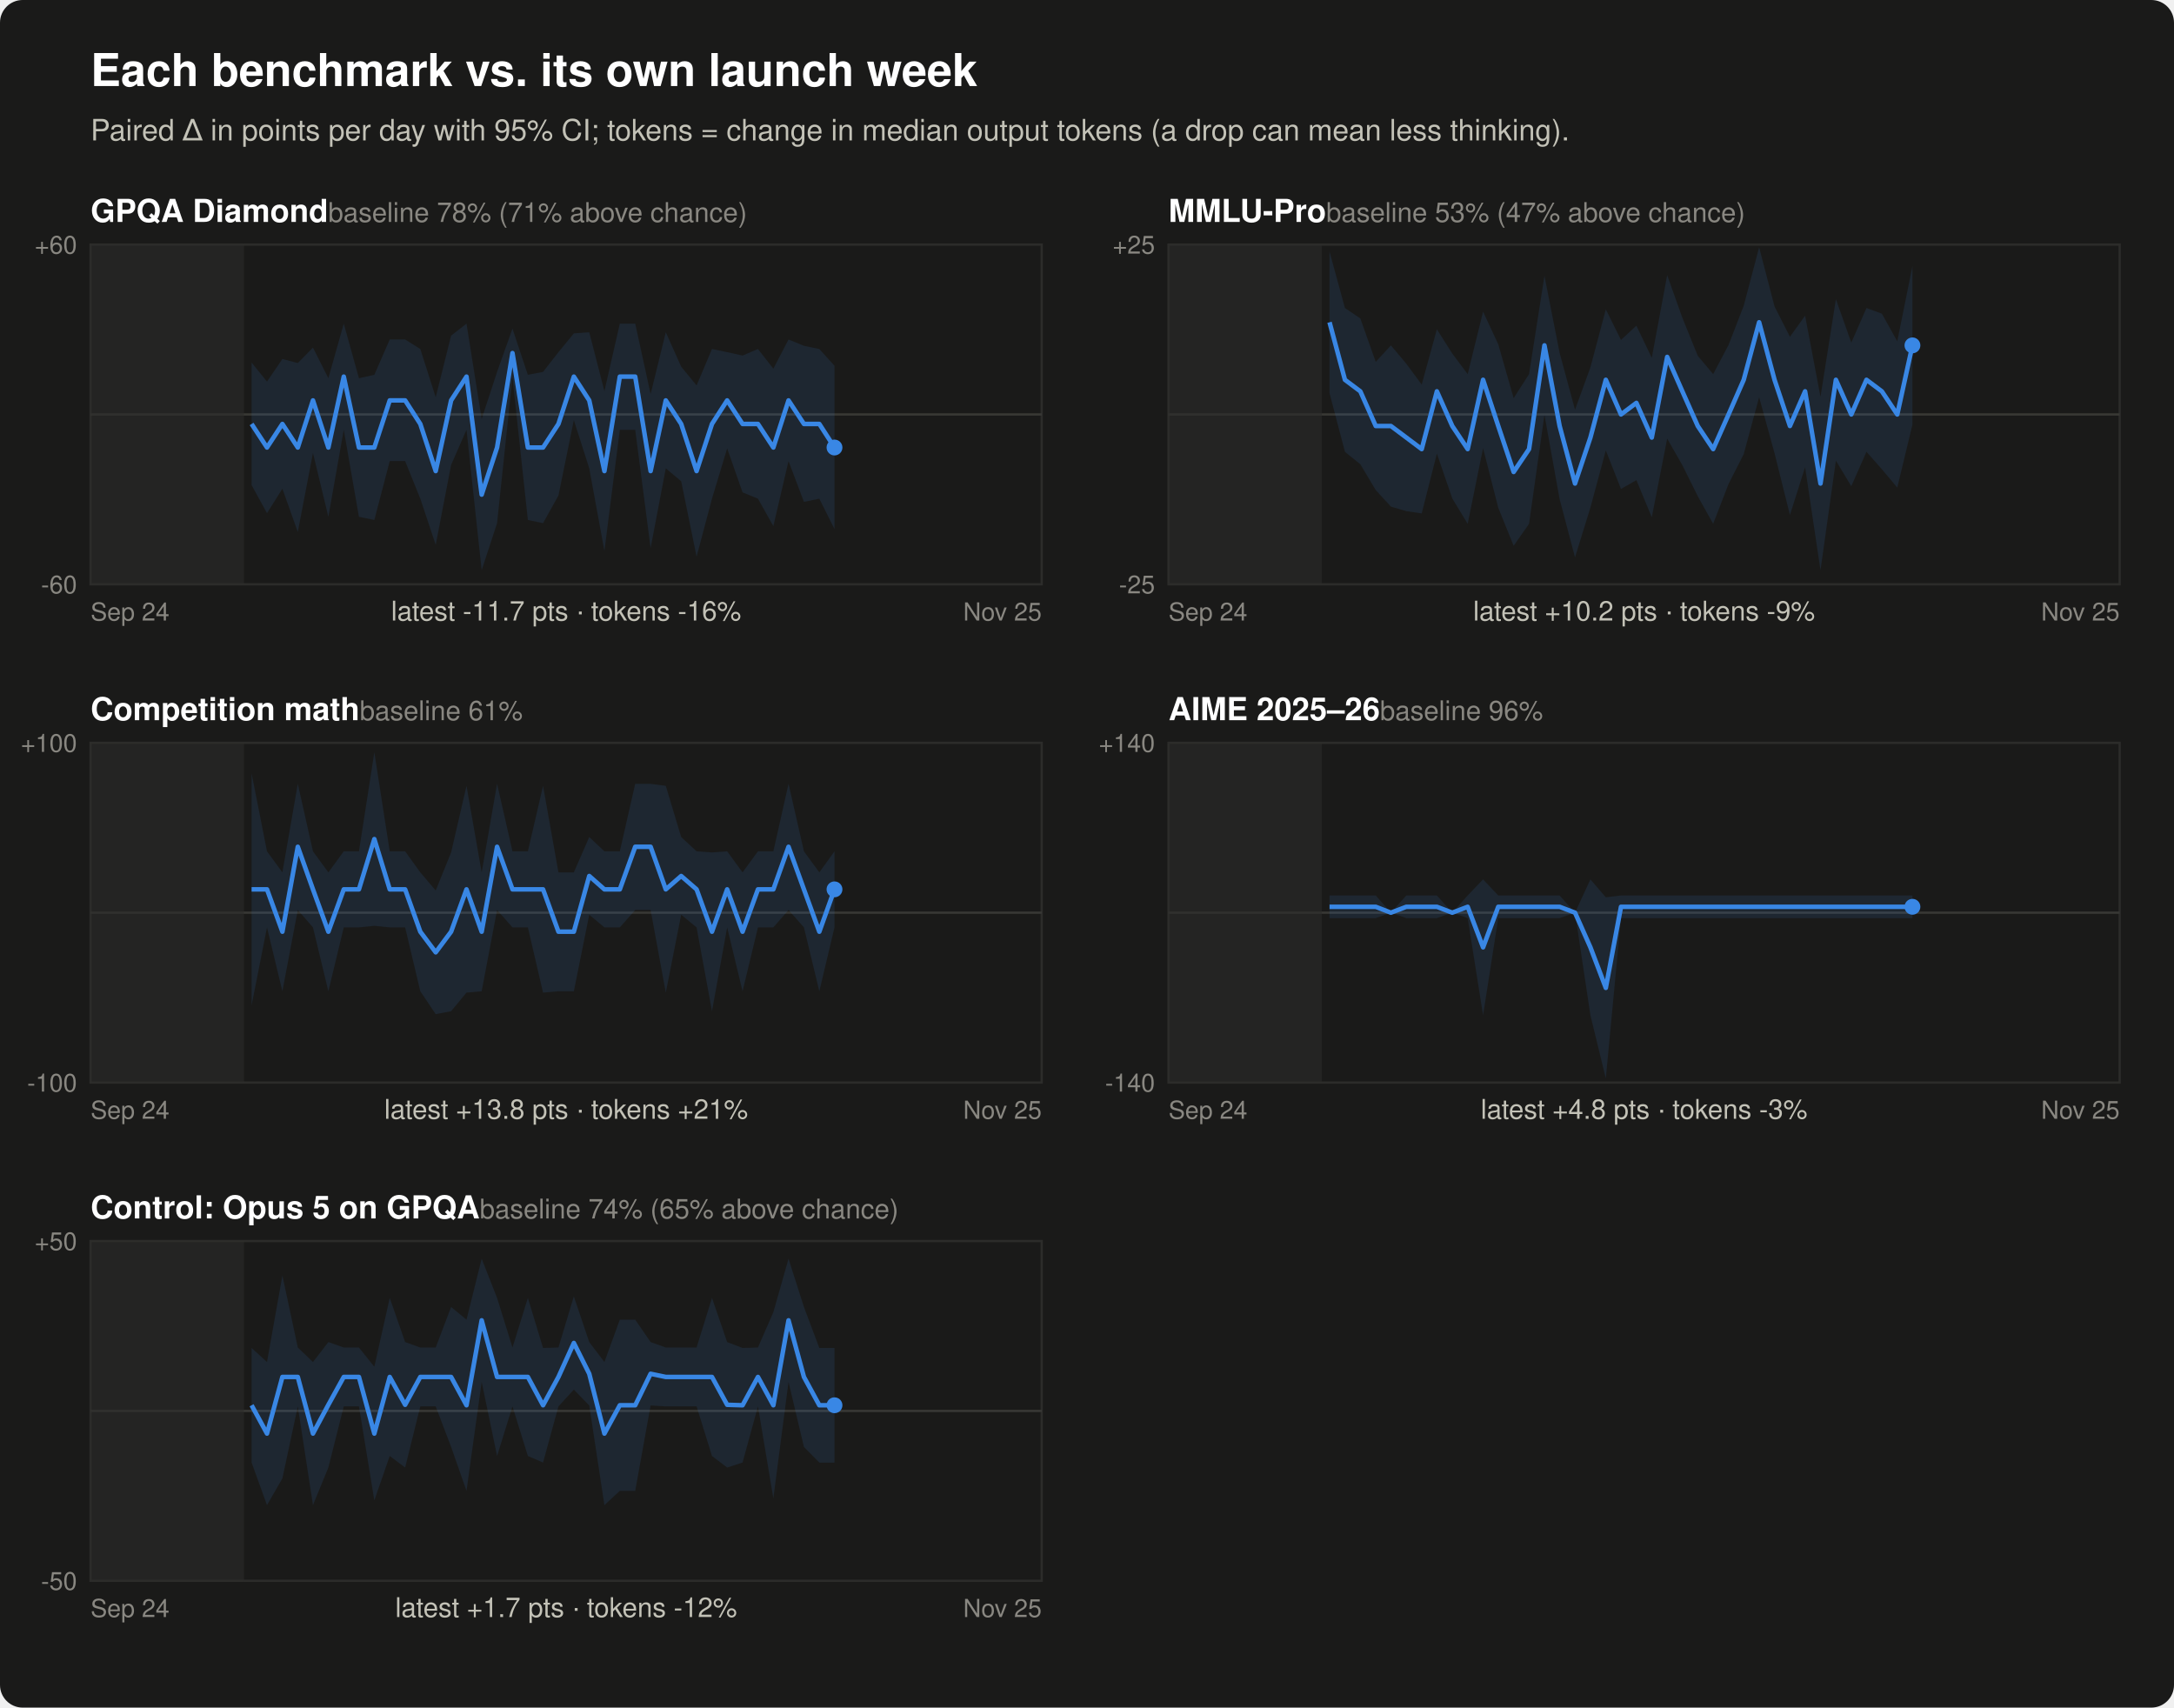
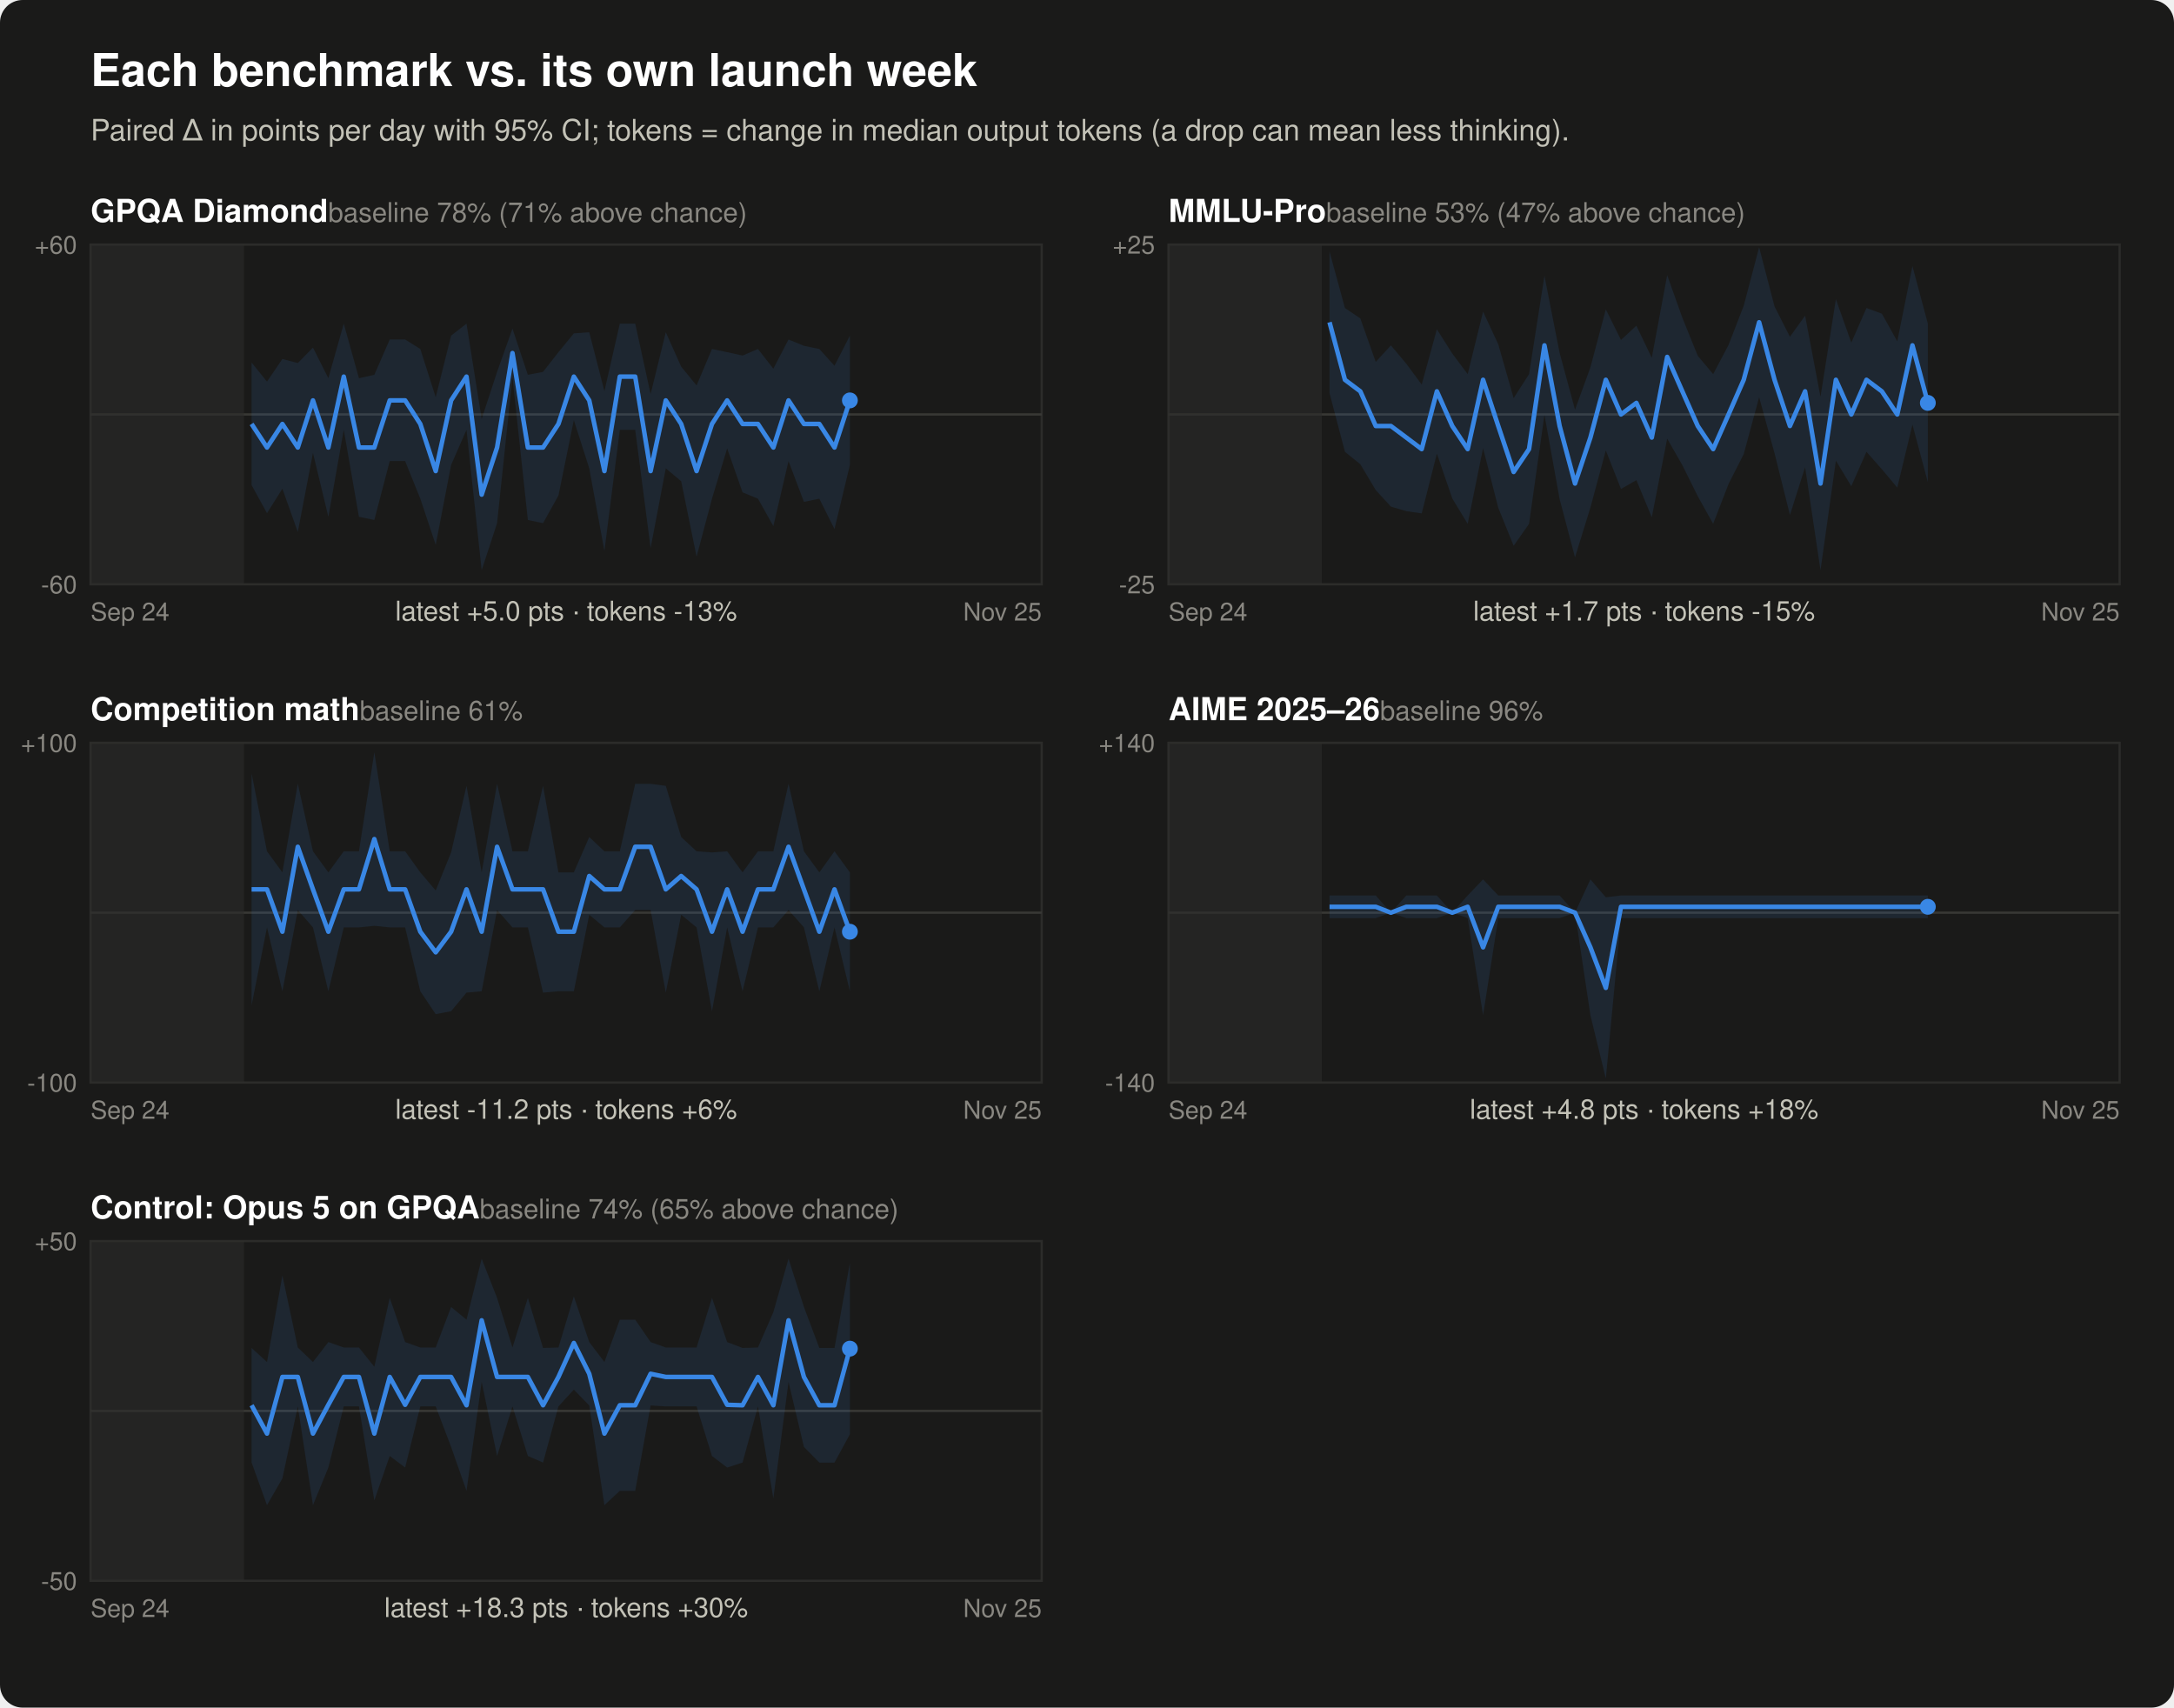
<svg xmlns="http://www.w3.org/2000/svg" width="960" height="754" viewBox="0 0 960 754" font-family="-apple-system, Segoe UI, Helvetica, Arial, sans-serif" role="img" aria-labelledby="ft fd">
  <rect width="960" height="754" rx="10" fill="#1a1a19" />
  <text x="40" y="38" fill="#ffffff" font-size="20" font-weight="600">Each benchmark vs. its own launch week</text>
  <text x="40" y="62" fill="#c3c2b7" font-size="13">Paired Δ in points per day with 95% CI; tokens = change in median output tokens (a drop can mean less thinking).</text>
  <text x="40" y="98" fill="#ffffff" font-size="14" font-weight="600">GPQA Diamond<tspan fill="#898781" font-weight="400" font-size="12">  baseline 78% (71% above chance)</tspan>
  </text>
  <rect x="40" y="108" width="420" height="150" fill="none" stroke="#2c2c2a" />
  <line x1="40" y1="183.0" x2="460" y2="183.0" stroke="#383835" />
  <text x="34" y="262.0" text-anchor="end" fill="#898781" font-size="11">-60</text>
  <text x="34" y="112.0" text-anchor="end" fill="#898781" font-size="11">+60</text>
  <rect x="40.0" y="108" width="67.7" height="150" fill="#2c2c2a" opacity="0.6" />
  <text x="40" y="274" fill="#898781" font-size="11">Sep 24</text>
  <text x="460" y="274" text-anchor="end" fill="#898781" font-size="11">Nov 25</text>
-   <path d="M111.1,160.1 L117.9,168.5 L124.7,158.5 L131.5,160.3 L138.2,153.5 L145.0,167.0 L151.8,142.9 L158.5,167.0 L165.3,165.5 L172.1,149.9 L178.9,149.9 L185.6,154.1 L192.4,175.4 L199.2,148.2 L206.0,142.9 L212.7,185.0 L219.5,164.2 L226.3,145.1 L233.1,165.5 L239.8,164.2 L246.6,155.5 L253.4,147.2 L260.2,146.7 L266.9,172.7 L273.7,142.9 L280.5,142.9 L287.3,174.0 L294.0,146.7 L300.8,161.9 L307.6,170.2 L314.4,154.1 L321.1,155.5 L327.9,157.0 L334.7,154.1 L341.5,162.8 L348.2,149.9 L355.0,152.7 L361.8,154.1 L368.5,161.5 L368.5,233.6 L361.8,220.2 L355.0,221.6 L348.2,203.6 L341.5,232.3 L334.7,220.2 L327.9,217.4 L321.1,198.0 L314.4,220.2 L307.6,245.8 L300.8,212.5 L294.0,206.8 L287.3,242.0 L280.5,189.8 L273.7,189.8 L266.9,243.3 L260.2,206.8 L253.4,185.5 L246.6,218.8 L239.8,231.0 L233.1,229.6 L226.3,166.7 L219.5,231.0 L212.7,251.8 L206.0,189.8 L199.2,205.3 L192.4,240.6 L185.6,220.2 L178.9,203.6 L172.1,203.6 L165.3,229.6 L158.5,228.2 L151.8,189.8 L145.0,228.2 L138.2,200.0 L131.5,234.9 L124.7,215.8 L117.9,226.6 L111.1,214.2 Z" fill="#3987e5" opacity="0.12" />
-   <path d="M111.1,187.2 L117.9,197.6 L124.7,187.2 L131.5,197.6 L138.2,176.8 L145.0,197.6 L151.8,166.3 L158.5,197.6 L165.3,197.6 L172.1,176.8 L178.9,176.8 L185.6,187.2 L192.4,208.0 L199.2,176.8 L206.0,166.3 L212.7,218.4 L219.5,197.6 L226.3,155.9 L233.1,197.6 L239.8,197.6 L246.6,187.2 L253.4,166.3 L260.2,176.8 L266.9,208.0 L273.7,166.3 L280.5,166.3 L287.3,208.0 L294.0,176.8 L300.8,187.2 L307.6,208.0 L314.4,187.2 L321.1,176.8 L327.9,187.2 L334.7,187.2 L341.5,197.6 L348.2,176.8 L355.0,187.2 L361.8,187.2 L368.5,197.6" fill="none" stroke="#3987e5" stroke-width="2" stroke-linejoin="round" />
-   <circle cx="368.5" cy="197.6" r="3.5" fill="#3987e5" />
-   <text x="250.0" y="274" text-anchor="middle" fill="#c3c2b7" font-size="12">latest -11.7 pts · tokens -16%</text>
+   <path d="M111.1,160.1 L117.9,168.5 L124.7,158.5 L131.5,160.3 L138.2,153.5 L145.0,167.0 L151.8,142.9 L158.5,167.0 L165.3,165.5 L172.1,149.9 L178.9,149.9 L185.6,154.1 L192.4,175.4 L199.2,148.2 L206.0,142.9 L212.7,185.0 L219.5,164.2 L226.3,145.1 L233.1,165.5 L239.8,164.2 L246.6,155.5 L253.4,147.2 L260.2,146.7 L266.9,172.7 L273.7,142.9 L280.5,142.9 L287.3,174.0 L294.0,146.7 L300.8,161.9 L307.6,170.2 L314.4,154.1 L321.1,155.5 L327.9,157.0 L334.7,154.1 L341.5,162.8 L348.2,149.9 L355.0,152.7 L361.8,154.1 L368.5,161.5 L375.3,148.2 L375.3,205.3 L368.5,233.6 L361.8,220.2 L355.0,221.6 L348.2,203.6 L341.5,232.3 L334.7,220.2 L327.9,217.4 L321.1,198.0 L314.4,220.2 L307.6,245.8 L300.8,212.5 L294.0,206.8 L287.3,242.0 L280.5,189.8 L273.7,189.8 L266.9,243.3 L260.2,206.8 L253.4,185.5 L246.6,218.8 L239.8,231.0 L233.1,229.6 L226.3,166.7 L219.5,231.0 L212.7,251.8 L206.0,189.8 L199.2,205.3 L192.4,240.6 L185.6,220.2 L178.9,203.6 L172.1,203.6 L165.3,229.6 L158.5,228.2 L151.8,189.8 L145.0,228.2 L138.2,200.0 L131.5,234.9 L124.7,215.8 L117.9,226.6 L111.1,214.2 Z" fill="#3987e5" opacity="0.12" />
+   <path d="M111.1,187.2 L117.9,197.6 L124.7,187.2 L131.5,197.6 L138.2,176.8 L145.0,197.6 L151.8,166.3 L158.5,197.6 L165.3,197.6 L172.1,176.8 L178.9,176.8 L185.6,187.2 L192.4,208.0 L199.2,176.8 L206.0,166.3 L212.7,218.4 L219.5,197.6 L226.3,155.9 L233.1,197.6 L239.8,197.6 L246.6,187.2 L253.4,166.3 L260.2,176.8 L266.9,208.0 L273.7,166.3 L280.5,166.3 L287.3,208.0 L294.0,176.8 L300.8,187.2 L307.6,208.0 L314.4,187.2 L321.1,176.8 L327.9,187.2 L334.7,187.2 L341.5,197.6 L348.2,176.8 L355.0,187.2 L361.8,187.2 L368.5,197.6 L375.3,176.8" fill="none" stroke="#3987e5" stroke-width="2" stroke-linejoin="round" />
+   <circle cx="375.3" cy="176.8" r="3.5" fill="#3987e5" />
+   <text x="250.0" y="274" text-anchor="middle" fill="#c3c2b7" font-size="12">latest +5.0 pts · tokens -13%</text>
  <text x="516" y="98" fill="#ffffff" font-size="14" font-weight="600">MMLU-Pro<tspan fill="#898781" font-weight="400" font-size="12">  baseline 53% (47% above chance)</tspan>
  </text>
  <rect x="516" y="108" width="420" height="150" fill="none" stroke="#2c2c2a" />
  <line x1="516" y1="183.0" x2="936" y2="183.0" stroke="#383835" />
  <text x="510" y="262.0" text-anchor="end" fill="#898781" font-size="11">-25</text>
  <text x="510" y="112.0" text-anchor="end" fill="#898781" font-size="11">+25</text>
  <rect x="516.0" y="108" width="67.7" height="150" fill="#2c2c2a" opacity="0.6" />
  <text x="516" y="274" fill="#898781" font-size="11">Sep 24</text>
  <text x="936" y="274" text-anchor="end" fill="#898781" font-size="11">Nov 25</text>
-   <path d="M587.1,111.1 L593.9,136.0 L600.7,140.6 L607.5,159.8 L614.2,152.5 L621.0,160.6 L627.8,169.8 L634.5,145.4 L641.3,156.1 L648.1,165.2 L654.9,137.6 L661.6,152.0 L668.4,175.8 L675.2,165.2 L682.0,121.8 L688.7,155.8 L695.5,180.9 L702.3,162.2 L709.1,136.6 L715.8,150.1 L722.6,143.8 L729.4,158.0 L736.2,121.5 L742.9,140.3 L749.7,157.1 L756.5,165.2 L763.3,152.3 L770.0,135.0 L776.8,109.2 L783.6,135.3 L790.4,148.7 L797.1,139.4 L803.9,175.2 L810.7,132.1 L817.5,151.3 L824.2,136.0 L831.0,138.5 L837.8,150.7 L844.5,117.5 L844.5,187.5 L837.8,215.3 L831.0,207.2 L824.2,199.5 L817.5,214.7 L810.7,203.4 L803.9,251.8 L797.1,206.3 L790.4,227.4 L783.6,200.1 L776.8,175.4 L770.0,200.5 L763.3,213.7 L756.5,231.3 L749.7,219.1 L742.9,205.4 L736.2,193.7 L729.4,228.4 L722.6,212.0 L715.8,215.9 L709.1,198.9 L702.3,224.1 L695.5,246.1 L688.7,220.4 L682.0,183.2 L675.2,231.3 L668.4,241.0 L661.6,224.2 L654.9,197.9 L648.1,231.3 L641.3,220.1 L634.5,200.3 L627.8,226.7 L621.0,225.7 L614.2,223.7 L607.5,216.4 L600.7,205.0 L593.9,199.5 L587.1,173.6 Z" fill="#3987e5" opacity="0.12" />
-   <path d="M587.1,142.3 L593.9,167.7 L600.7,172.8 L607.5,188.1 L614.2,188.1 L621.0,193.2 L627.8,198.3 L634.5,172.8 L641.3,188.1 L648.1,198.3 L654.9,167.7 L661.6,188.1 L668.4,208.4 L675.2,198.3 L682.0,152.5 L688.7,188.1 L695.5,213.5 L702.3,193.2 L709.1,167.7 L715.8,183.0 L722.6,177.9 L729.4,193.2 L736.2,157.6 L742.9,172.8 L749.7,188.1 L756.5,198.3 L763.3,183.0 L770.0,167.7 L776.8,142.3 L783.6,167.7 L790.4,188.1 L797.1,172.8 L803.9,213.5 L810.7,167.7 L817.5,183.0 L824.2,167.7 L831.0,172.8 L837.8,183.0 L844.5,152.5" fill="none" stroke="#3987e5" stroke-width="2" stroke-linejoin="round" />
-   <circle cx="844.5" cy="152.5" r="3.5" fill="#3987e5" />
-   <text x="726.0" y="274" text-anchor="middle" fill="#c3c2b7" font-size="12">latest +10.2 pts · tokens -9%</text>
+   <path d="M587.1,111.1 L593.9,136.0 L600.7,140.6 L607.5,159.8 L614.2,152.5 L621.0,160.6 L627.8,169.8 L634.5,145.4 L641.3,156.1 L648.1,165.2 L654.9,137.6 L661.6,152.0 L668.4,175.8 L675.2,165.2 L682.0,121.8 L688.7,155.8 L695.5,180.9 L702.3,162.2 L709.1,136.6 L715.8,150.1 L722.6,143.8 L729.4,158.0 L736.2,121.5 L742.9,140.3 L749.7,157.1 L756.5,165.2 L763.3,152.3 L770.0,135.0 L776.8,109.2 L783.6,135.3 L790.4,148.7 L797.1,139.4 L803.9,175.2 L810.7,132.1 L817.5,151.3 L824.2,136.0 L831.0,138.5 L837.8,150.7 L844.5,117.5 L851.3,142.9 L851.3,212.9 L844.5,187.5 L837.8,215.3 L831.0,207.2 L824.2,199.5 L817.5,214.7 L810.7,203.4 L803.9,251.8 L797.1,206.3 L790.4,227.4 L783.6,200.1 L776.8,175.4 L770.0,200.5 L763.3,213.7 L756.5,231.3 L749.7,219.1 L742.9,205.4 L736.2,193.7 L729.4,228.4 L722.6,212.0 L715.8,215.9 L709.1,198.9 L702.3,224.1 L695.5,246.1 L688.7,220.4 L682.0,183.2 L675.2,231.3 L668.4,241.0 L661.6,224.2 L654.9,197.9 L648.1,231.3 L641.3,220.1 L634.5,200.3 L627.8,226.7 L621.0,225.7 L614.2,223.7 L607.5,216.4 L600.7,205.0 L593.9,199.5 L587.1,173.6 Z" fill="#3987e5" opacity="0.12" />
+   <path d="M587.1,142.3 L593.9,167.7 L600.7,172.8 L607.5,188.1 L614.2,188.1 L621.0,193.2 L627.8,198.3 L634.5,172.8 L641.3,188.1 L648.1,198.3 L654.9,167.7 L661.6,188.1 L668.4,208.4 L675.2,198.3 L682.0,152.5 L688.7,188.1 L695.5,213.5 L702.3,193.2 L709.1,167.7 L715.8,183.0 L722.6,177.9 L729.4,193.2 L736.2,157.6 L742.9,172.8 L749.7,188.1 L756.5,198.3 L763.3,183.0 L770.0,167.7 L776.8,142.3 L783.6,167.7 L790.4,188.1 L797.1,172.8 L803.9,213.5 L810.7,167.7 L817.5,183.0 L824.2,167.7 L831.0,172.8 L837.8,183.0 L844.5,152.5 L851.3,177.9" fill="none" stroke="#3987e5" stroke-width="2" stroke-linejoin="round" />
+   <circle cx="851.3" cy="177.9" r="3.5" fill="#3987e5" />
+   <text x="726.0" y="274" text-anchor="middle" fill="#c3c2b7" font-size="12">latest +1.7 pts · tokens -15%</text>
  <text x="40" y="318" fill="#ffffff" font-size="14" font-weight="600">Competition math<tspan fill="#898781" font-weight="400" font-size="12">  baseline 61%</tspan>
  </text>
  <rect x="40" y="328" width="420" height="150" fill="none" stroke="#2c2c2a" />
  <line x1="40" y1="403.0" x2="460" y2="403.0" stroke="#383835" />
  <text x="34" y="482.0" text-anchor="end" fill="#898781" font-size="11">-100</text>
  <text x="34" y="332.0" text-anchor="end" fill="#898781" font-size="11">+100</text>
  <rect x="40.0" y="328" width="67.7" height="150" fill="#2c2c2a" opacity="0.6" />
  <text x="40" y="494" fill="#898781" font-size="11">Sep 24</text>
  <text x="460" y="494" text-anchor="end" fill="#898781" font-size="11">Nov 25</text>
-   <path d="M111.1,341.5 L117.9,375.9 L124.7,385.2 L131.5,346.1 L138.2,375.9 L145.0,385.2 L151.8,375.9 L158.5,375.9 L165.3,332.2 L172.1,375.9 L178.9,375.9 L185.6,385.2 L192.4,393.2 L199.2,376.4 L206.0,347.0 L212.7,385.2 L219.5,346.1 L226.3,375.9 L233.1,375.9 L239.8,347.0 L246.6,385.2 L253.4,385.2 L260.2,369.6 L266.9,375.9 L273.7,375.9 L280.5,346.1 L287.3,346.1 L294.0,347.0 L300.8,369.6 L307.6,375.9 L314.4,376.4 L321.1,375.9 L327.9,385.2 L334.7,375.9 L341.5,375.9 L348.2,346.1 L355.0,375.9 L361.8,385.2 L368.5,375.9 L368.5,409.5 L361.8,437.7 L355.0,409.5 L348.2,401.8 L341.5,409.5 L334.7,409.5 L327.9,437.7 L321.1,409.5 L314.4,446.5 L307.6,409.5 L300.8,403.9 L294.0,438.3 L287.3,401.8 L280.5,401.8 L273.7,409.5 L266.9,409.5 L260.2,403.9 L253.4,437.7 L246.6,437.7 L239.8,438.3 L233.1,409.5 L226.3,409.5 L219.5,401.8 L212.7,437.7 L206.0,438.3 L199.2,446.5 L192.4,447.8 L185.6,437.7 L178.9,409.5 L172.1,409.5 L165.3,408.8 L158.5,409.5 L151.8,409.5 L145.0,437.7 L138.2,409.5 L131.5,401.8 L124.7,437.7 L117.9,409.5 L111.1,443.9 Z" fill="#3987e5" opacity="0.12" />
-   <path d="M111.1,392.7 L117.9,392.7 L124.7,411.4 L131.5,373.9 L138.2,392.7 L145.0,411.4 L151.8,392.7 L158.5,392.7 L165.3,370.5 L172.1,392.7 L178.9,392.7 L185.6,411.4 L192.4,420.5 L199.2,411.4 L206.0,392.7 L212.7,411.4 L219.5,373.9 L226.3,392.7 L233.1,392.7 L239.8,392.7 L246.6,411.4 L253.4,411.4 L260.2,386.8 L266.9,392.7 L273.7,392.7 L280.5,373.9 L287.3,373.9 L294.0,392.7 L300.8,386.8 L307.6,392.7 L314.4,411.4 L321.1,392.7 L327.9,411.4 L334.7,392.7 L341.5,392.7 L348.2,373.9 L355.0,392.7 L361.8,411.4 L368.5,392.7" fill="none" stroke="#3987e5" stroke-width="2" stroke-linejoin="round" />
-   <circle cx="368.5" cy="392.7" r="3.5" fill="#3987e5" />
-   <text x="250.0" y="494" text-anchor="middle" fill="#c3c2b7" font-size="12">latest +13.8 pts · tokens +21%</text>
+   <path d="M111.1,341.5 L117.9,375.9 L124.7,385.2 L131.5,346.1 L138.2,375.9 L145.0,385.2 L151.8,375.9 L158.5,375.9 L165.3,332.2 L172.1,375.9 L178.9,375.9 L185.6,385.2 L192.4,393.2 L199.2,376.4 L206.0,347.0 L212.7,385.2 L219.5,346.1 L226.3,375.9 L233.1,375.9 L239.8,347.0 L246.6,385.2 L253.4,385.2 L260.2,369.6 L266.9,375.9 L273.7,375.9 L280.5,346.1 L287.3,346.1 L294.0,347.0 L300.8,369.6 L307.6,375.9 L314.4,376.4 L321.1,375.9 L327.9,385.2 L334.7,375.9 L341.5,375.9 L348.2,346.1 L355.0,375.9 L361.8,385.2 L368.5,375.9 L375.3,385.2 L375.3,437.7 L368.5,409.5 L361.8,437.7 L355.0,409.5 L348.2,401.8 L341.5,409.5 L334.7,409.5 L327.9,437.7 L321.1,409.5 L314.4,446.5 L307.6,409.5 L300.8,403.9 L294.0,438.3 L287.3,401.8 L280.5,401.8 L273.7,409.5 L266.9,409.5 L260.2,403.9 L253.4,437.7 L246.6,437.7 L239.8,438.3 L233.1,409.5 L226.3,409.5 L219.5,401.8 L212.7,437.7 L206.0,438.3 L199.2,446.5 L192.4,447.8 L185.6,437.7 L178.9,409.5 L172.1,409.5 L165.3,408.8 L158.5,409.5 L151.8,409.5 L145.0,437.7 L138.2,409.5 L131.5,401.8 L124.7,437.7 L117.9,409.5 L111.1,443.9 Z" fill="#3987e5" opacity="0.12" />
+   <path d="M111.1,392.7 L117.9,392.7 L124.7,411.4 L131.5,373.9 L138.2,392.7 L145.0,411.4 L151.8,392.7 L158.5,392.7 L165.3,370.5 L172.1,392.7 L178.9,392.7 L185.6,411.4 L192.4,420.5 L199.2,411.4 L206.0,392.7 L212.7,411.4 L219.5,373.9 L226.3,392.7 L233.1,392.7 L239.8,392.7 L246.6,411.4 L253.4,411.4 L260.2,386.8 L266.9,392.7 L273.7,392.7 L280.5,373.9 L287.3,373.9 L294.0,392.7 L300.8,386.8 L307.6,392.7 L314.4,411.4 L321.1,392.7 L327.9,411.4 L334.7,392.7 L341.5,392.7 L348.2,373.9 L355.0,392.7 L361.8,411.4 L368.5,392.7 L375.3,411.4" fill="none" stroke="#3987e5" stroke-width="2" stroke-linejoin="round" />
+   <circle cx="375.3" cy="411.4" r="3.5" fill="#3987e5" />
+   <text x="250.0" y="494" text-anchor="middle" fill="#c3c2b7" font-size="12">latest -11.2 pts · tokens +6%</text>
  <text x="516" y="318" fill="#ffffff" font-size="14" font-weight="600">AIME 2025–26<tspan fill="#898781" font-weight="400" font-size="12">  baseline 96%</tspan>
  </text>
  <rect x="516" y="328" width="420" height="150" fill="none" stroke="#2c2c2a" />
  <line x1="516" y1="403.0" x2="936" y2="403.0" stroke="#383835" />
  <text x="510" y="482.0" text-anchor="end" fill="#898781" font-size="11">-140</text>
  <text x="510" y="332.0" text-anchor="end" fill="#898781" font-size="11">+140</text>
  <rect x="516.0" y="328" width="67.7" height="150" fill="#2c2c2a" opacity="0.6" />
  <text x="516" y="494" fill="#898781" font-size="11">Sep 24</text>
  <text x="936" y="494" text-anchor="end" fill="#898781" font-size="11">Nov 25</text>
-   <path d="M587.1,395.4 L593.9,395.4 L600.7,395.4 L607.5,395.4 L614.2,403.0 L621.0,395.4 L627.8,395.4 L634.5,395.4 L641.3,403.0 L648.1,395.4 L654.9,388.3 L661.6,395.4 L668.4,395.4 L675.2,395.4 L682.0,395.4 L688.7,395.4 L695.5,403.0 L702.3,388.3 L709.1,396.2 L715.8,395.4 L722.6,395.4 L729.4,395.4 L736.2,395.4 L742.9,395.4 L749.7,395.4 L756.5,395.4 L763.3,395.4 L770.0,395.4 L776.8,395.4 L783.6,395.4 L790.4,395.4 L797.1,395.4 L803.9,395.4 L810.7,395.4 L817.5,395.4 L824.2,395.4 L831.0,395.4 L837.8,395.4 L844.5,395.4 L844.5,405.4 L837.8,405.4 L831.0,405.4 L824.2,405.4 L817.5,405.4 L810.7,405.4 L803.9,405.4 L797.1,405.4 L790.4,405.4 L783.6,405.4 L776.8,405.4 L770.0,405.4 L763.3,405.4 L756.5,405.4 L749.7,405.4 L742.9,405.4 L736.2,405.4 L729.4,405.4 L722.6,405.4 L715.8,405.4 L709.1,476.2 L702.3,448.3 L695.5,403.0 L688.7,405.4 L682.0,405.4 L675.2,405.4 L668.4,405.4 L661.6,405.4 L654.9,448.3 L648.1,405.4 L641.3,403.0 L634.5,405.4 L627.8,405.4 L621.0,405.4 L614.2,403.0 L607.5,405.4 L600.7,405.4 L593.9,405.4 L587.1,405.4 Z" fill="#3987e5" opacity="0.12" />
-   <path d="M587.1,400.4 L593.9,400.4 L600.7,400.4 L607.5,400.4 L614.2,403.0 L621.0,400.4 L627.8,400.4 L634.5,400.4 L641.3,403.0 L648.1,400.4 L654.9,418.3 L661.6,400.4 L668.4,400.4 L675.2,400.4 L682.0,400.4 L688.7,400.4 L695.5,403.0 L702.3,418.3 L709.1,436.2 L715.8,400.4 L722.6,400.4 L729.4,400.4 L736.2,400.4 L742.9,400.4 L749.7,400.4 L756.5,400.4 L763.3,400.4 L770.0,400.4 L776.8,400.4 L783.6,400.4 L790.4,400.4 L797.1,400.4 L803.9,400.4 L810.7,400.4 L817.5,400.4 L824.2,400.4 L831.0,400.4 L837.8,400.4 L844.5,400.4" fill="none" stroke="#3987e5" stroke-width="2" stroke-linejoin="round" />
-   <circle cx="844.5" cy="400.4" r="3.5" fill="#3987e5" />
-   <text x="726.0" y="494" text-anchor="middle" fill="#c3c2b7" font-size="12">latest +4.8 pts · tokens -3%</text>
+   <path d="M587.1,395.4 L593.9,395.4 L600.7,395.4 L607.5,395.4 L614.2,403.0 L621.0,395.4 L627.8,395.4 L634.5,395.4 L641.3,403.0 L648.1,395.4 L654.9,388.3 L661.6,395.4 L668.4,395.4 L675.2,395.4 L682.0,395.4 L688.7,395.4 L695.5,403.0 L702.3,388.3 L709.1,396.2 L715.8,395.4 L722.6,395.4 L729.4,395.4 L736.2,395.4 L742.9,395.4 L749.7,395.4 L756.5,395.4 L763.3,395.4 L770.0,395.4 L776.8,395.4 L783.6,395.4 L790.4,395.4 L797.1,395.4 L803.9,395.4 L810.7,395.4 L817.5,395.4 L824.2,395.4 L831.0,395.4 L837.8,395.4 L844.5,395.4 L851.3,395.4 L851.3,405.4 L844.5,405.4 L837.8,405.4 L831.0,405.4 L824.2,405.4 L817.5,405.4 L810.7,405.4 L803.9,405.4 L797.1,405.4 L790.4,405.4 L783.6,405.4 L776.8,405.4 L770.0,405.4 L763.3,405.4 L756.5,405.4 L749.7,405.4 L742.9,405.4 L736.2,405.4 L729.4,405.4 L722.6,405.4 L715.8,405.4 L709.1,476.2 L702.3,448.3 L695.5,403.0 L688.7,405.4 L682.0,405.4 L675.2,405.4 L668.4,405.4 L661.6,405.4 L654.9,448.3 L648.1,405.4 L641.3,403.0 L634.5,405.4 L627.8,405.4 L621.0,405.4 L614.2,403.0 L607.5,405.4 L600.7,405.4 L593.9,405.4 L587.1,405.4 Z" fill="#3987e5" opacity="0.12" />
+   <path d="M587.1,400.4 L593.9,400.4 L600.7,400.4 L607.5,400.4 L614.2,403.0 L621.0,400.4 L627.8,400.4 L634.5,400.4 L641.3,403.0 L648.1,400.4 L654.9,418.3 L661.6,400.4 L668.4,400.4 L675.2,400.4 L682.0,400.4 L688.7,400.4 L695.5,403.0 L702.3,418.3 L709.1,436.2 L715.8,400.4 L722.6,400.4 L729.4,400.4 L736.2,400.4 L742.9,400.4 L749.7,400.4 L756.5,400.4 L763.3,400.4 L770.0,400.4 L776.8,400.4 L783.6,400.4 L790.4,400.4 L797.1,400.4 L803.9,400.4 L810.7,400.4 L817.5,400.4 L824.2,400.4 L831.0,400.4 L837.8,400.4 L844.5,400.4 L851.3,400.4" fill="none" stroke="#3987e5" stroke-width="2" stroke-linejoin="round" />
+   <circle cx="851.3" cy="400.4" r="3.5" fill="#3987e5" />
+   <text x="726.0" y="494" text-anchor="middle" fill="#c3c2b7" font-size="12">latest +4.8 pts · tokens +18%</text>
  <text x="40" y="538" fill="#ffffff" font-size="14" font-weight="600">Control: Opus 5 on GPQA<tspan fill="#898781" font-weight="400" font-size="12">  baseline 74% (65% above chance)</tspan>
  </text>
  <rect x="40" y="548" width="420" height="150" fill="none" stroke="#2c2c2a" />
  <line x1="40" y1="623.0" x2="460" y2="623.0" stroke="#383835" />
  <text x="34" y="702.0" text-anchor="end" fill="#898781" font-size="11">-50</text>
  <text x="34" y="552.0" text-anchor="end" fill="#898781" font-size="11">+50</text>
  <rect x="40.0" y="548" width="67.7" height="150" fill="#2c2c2a" opacity="0.6" />
  <text x="40" y="714" fill="#898781" font-size="11">Sep 24</text>
  <text x="460" y="714" text-anchor="end" fill="#898781" font-size="11">Nov 25</text>
-   <path d="M111.1,595.2 L117.9,601.4 L124.7,563.2 L131.5,595.0 L138.2,601.4 L145.0,592.6 L151.8,595.0 L158.5,595.0 L165.3,603.5 L172.1,573.1 L178.9,592.6 L185.6,595.0 L192.4,595.0 L199.2,577.1 L206.0,582.7 L212.7,555.8 L219.5,573.1 L226.3,595.0 L233.1,573.1 L239.8,595.2 L246.6,595.0 L253.4,572.4 L260.2,592.6 L266.9,601.4 L273.7,582.7 L280.5,582.7 L287.3,592.6 L294.0,595.0 L300.8,595.0 L307.6,595.0 L314.4,573.1 L321.1,592.6 L327.9,595.2 L334.7,595.0 L341.5,579.4 L348.2,555.8 L355.0,577.1 L361.8,595.2 L368.5,595.2 L368.5,645.8 L361.8,645.8 L355.0,638.9 L348.2,610.2 L341.5,661.6 L334.7,621.0 L327.9,645.8 L321.1,648.0 L314.4,642.9 L307.6,621.0 L300.8,621.0 L294.0,621.0 L287.3,620.6 L280.5,658.3 L273.7,658.3 L266.9,664.6 L260.2,620.6 L253.4,613.6 L246.6,621.0 L239.8,645.8 L233.1,642.9 L226.3,621.0 L219.5,642.9 L212.7,610.2 L206.0,658.3 L199.2,638.9 L192.4,621.0 L185.6,621.0 L178.9,648.0 L172.1,642.9 L165.3,662.5 L158.5,621.0 L151.8,621.0 L145.0,648.0 L138.2,664.6 L131.5,621.0 L124.7,652.8 L117.9,664.6 L111.1,645.8 Z" fill="#3987e5" opacity="0.12" />
-   <path d="M111.1,620.5 L117.9,633.0 L124.7,608.0 L131.5,608.0 L138.2,633.0 L145.0,620.3 L151.8,608.0 L158.5,608.0 L165.3,633.0 L172.1,608.0 L178.9,620.3 L185.6,608.0 L192.4,608.0 L199.2,608.0 L206.0,620.5 L212.7,583.0 L219.5,608.0 L226.3,608.0 L233.1,608.0 L239.8,620.5 L246.6,608.0 L253.4,593.0 L260.2,606.6 L266.9,633.0 L273.7,620.5 L280.5,620.5 L287.3,606.6 L294.0,608.0 L300.8,608.0 L307.6,608.0 L314.4,608.0 L321.1,620.3 L327.9,620.5 L334.7,608.0 L341.5,620.5 L348.2,583.0 L355.0,608.0 L361.8,620.5 L368.5,620.5" fill="none" stroke="#3987e5" stroke-width="2" stroke-linejoin="round" />
-   <circle cx="368.5" cy="620.5" r="3.5" fill="#3987e5" />
-   <text x="250.0" y="714" text-anchor="middle" fill="#c3c2b7" font-size="12">latest +1.7 pts · tokens -12%</text>
+   <path d="M111.1,595.2 L117.9,601.4 L124.7,563.2 L131.5,595.0 L138.2,601.4 L145.0,592.6 L151.8,595.0 L158.5,595.0 L165.3,603.5 L172.1,573.1 L178.9,592.6 L185.6,595.0 L192.4,595.0 L199.2,577.1 L206.0,582.7 L212.7,555.8 L219.5,573.1 L226.3,595.0 L233.1,573.1 L239.8,595.2 L246.6,595.0 L253.4,572.4 L260.2,592.6 L266.9,601.4 L273.7,582.7 L280.5,582.7 L287.3,592.6 L294.0,595.0 L300.8,595.0 L307.6,595.0 L314.4,573.1 L321.1,592.6 L327.9,595.2 L334.7,595.0 L341.5,579.4 L348.2,555.8 L355.0,577.1 L361.8,595.2 L368.5,595.2 L375.3,557.7 L375.3,633.3 L368.5,645.8 L361.8,645.8 L355.0,638.9 L348.2,610.2 L341.5,661.6 L334.7,621.0 L327.9,645.8 L321.1,648.0 L314.4,642.9 L307.6,621.0 L300.8,621.0 L294.0,621.0 L287.3,620.6 L280.5,658.3 L273.7,658.3 L266.9,664.6 L260.2,620.6 L253.4,613.6 L246.6,621.0 L239.8,645.8 L233.1,642.9 L226.3,621.0 L219.5,642.9 L212.7,610.2 L206.0,658.3 L199.2,638.9 L192.4,621.0 L185.6,621.0 L178.9,648.0 L172.1,642.9 L165.3,662.5 L158.5,621.0 L151.8,621.0 L145.0,648.0 L138.2,664.6 L131.5,621.0 L124.7,652.8 L117.9,664.6 L111.1,645.8 Z" fill="#3987e5" opacity="0.12" />
+   <path d="M111.1,620.5 L117.9,633.0 L124.7,608.0 L131.5,608.0 L138.2,633.0 L145.0,620.3 L151.8,608.0 L158.5,608.0 L165.3,633.0 L172.1,608.0 L178.9,620.3 L185.6,608.0 L192.4,608.0 L199.2,608.0 L206.0,620.5 L212.7,583.0 L219.5,608.0 L226.3,608.0 L233.1,608.0 L239.8,620.5 L246.6,608.0 L253.4,593.0 L260.2,606.6 L266.9,633.0 L273.7,620.5 L280.5,620.5 L287.3,606.6 L294.0,608.0 L300.8,608.0 L307.6,608.0 L314.4,608.0 L321.1,620.3 L327.9,620.5 L334.7,608.0 L341.5,620.5 L348.2,583.0 L355.0,608.0 L361.8,620.5 L368.5,620.5 L375.3,595.5" fill="none" stroke="#3987e5" stroke-width="2" stroke-linejoin="round" />
+   <circle cx="375.3" cy="595.5" r="3.5" fill="#3987e5" />
+   <text x="250.0" y="714" text-anchor="middle" fill="#c3c2b7" font-size="12">latest +18.3 pts · tokens +30%</text>
</svg>
